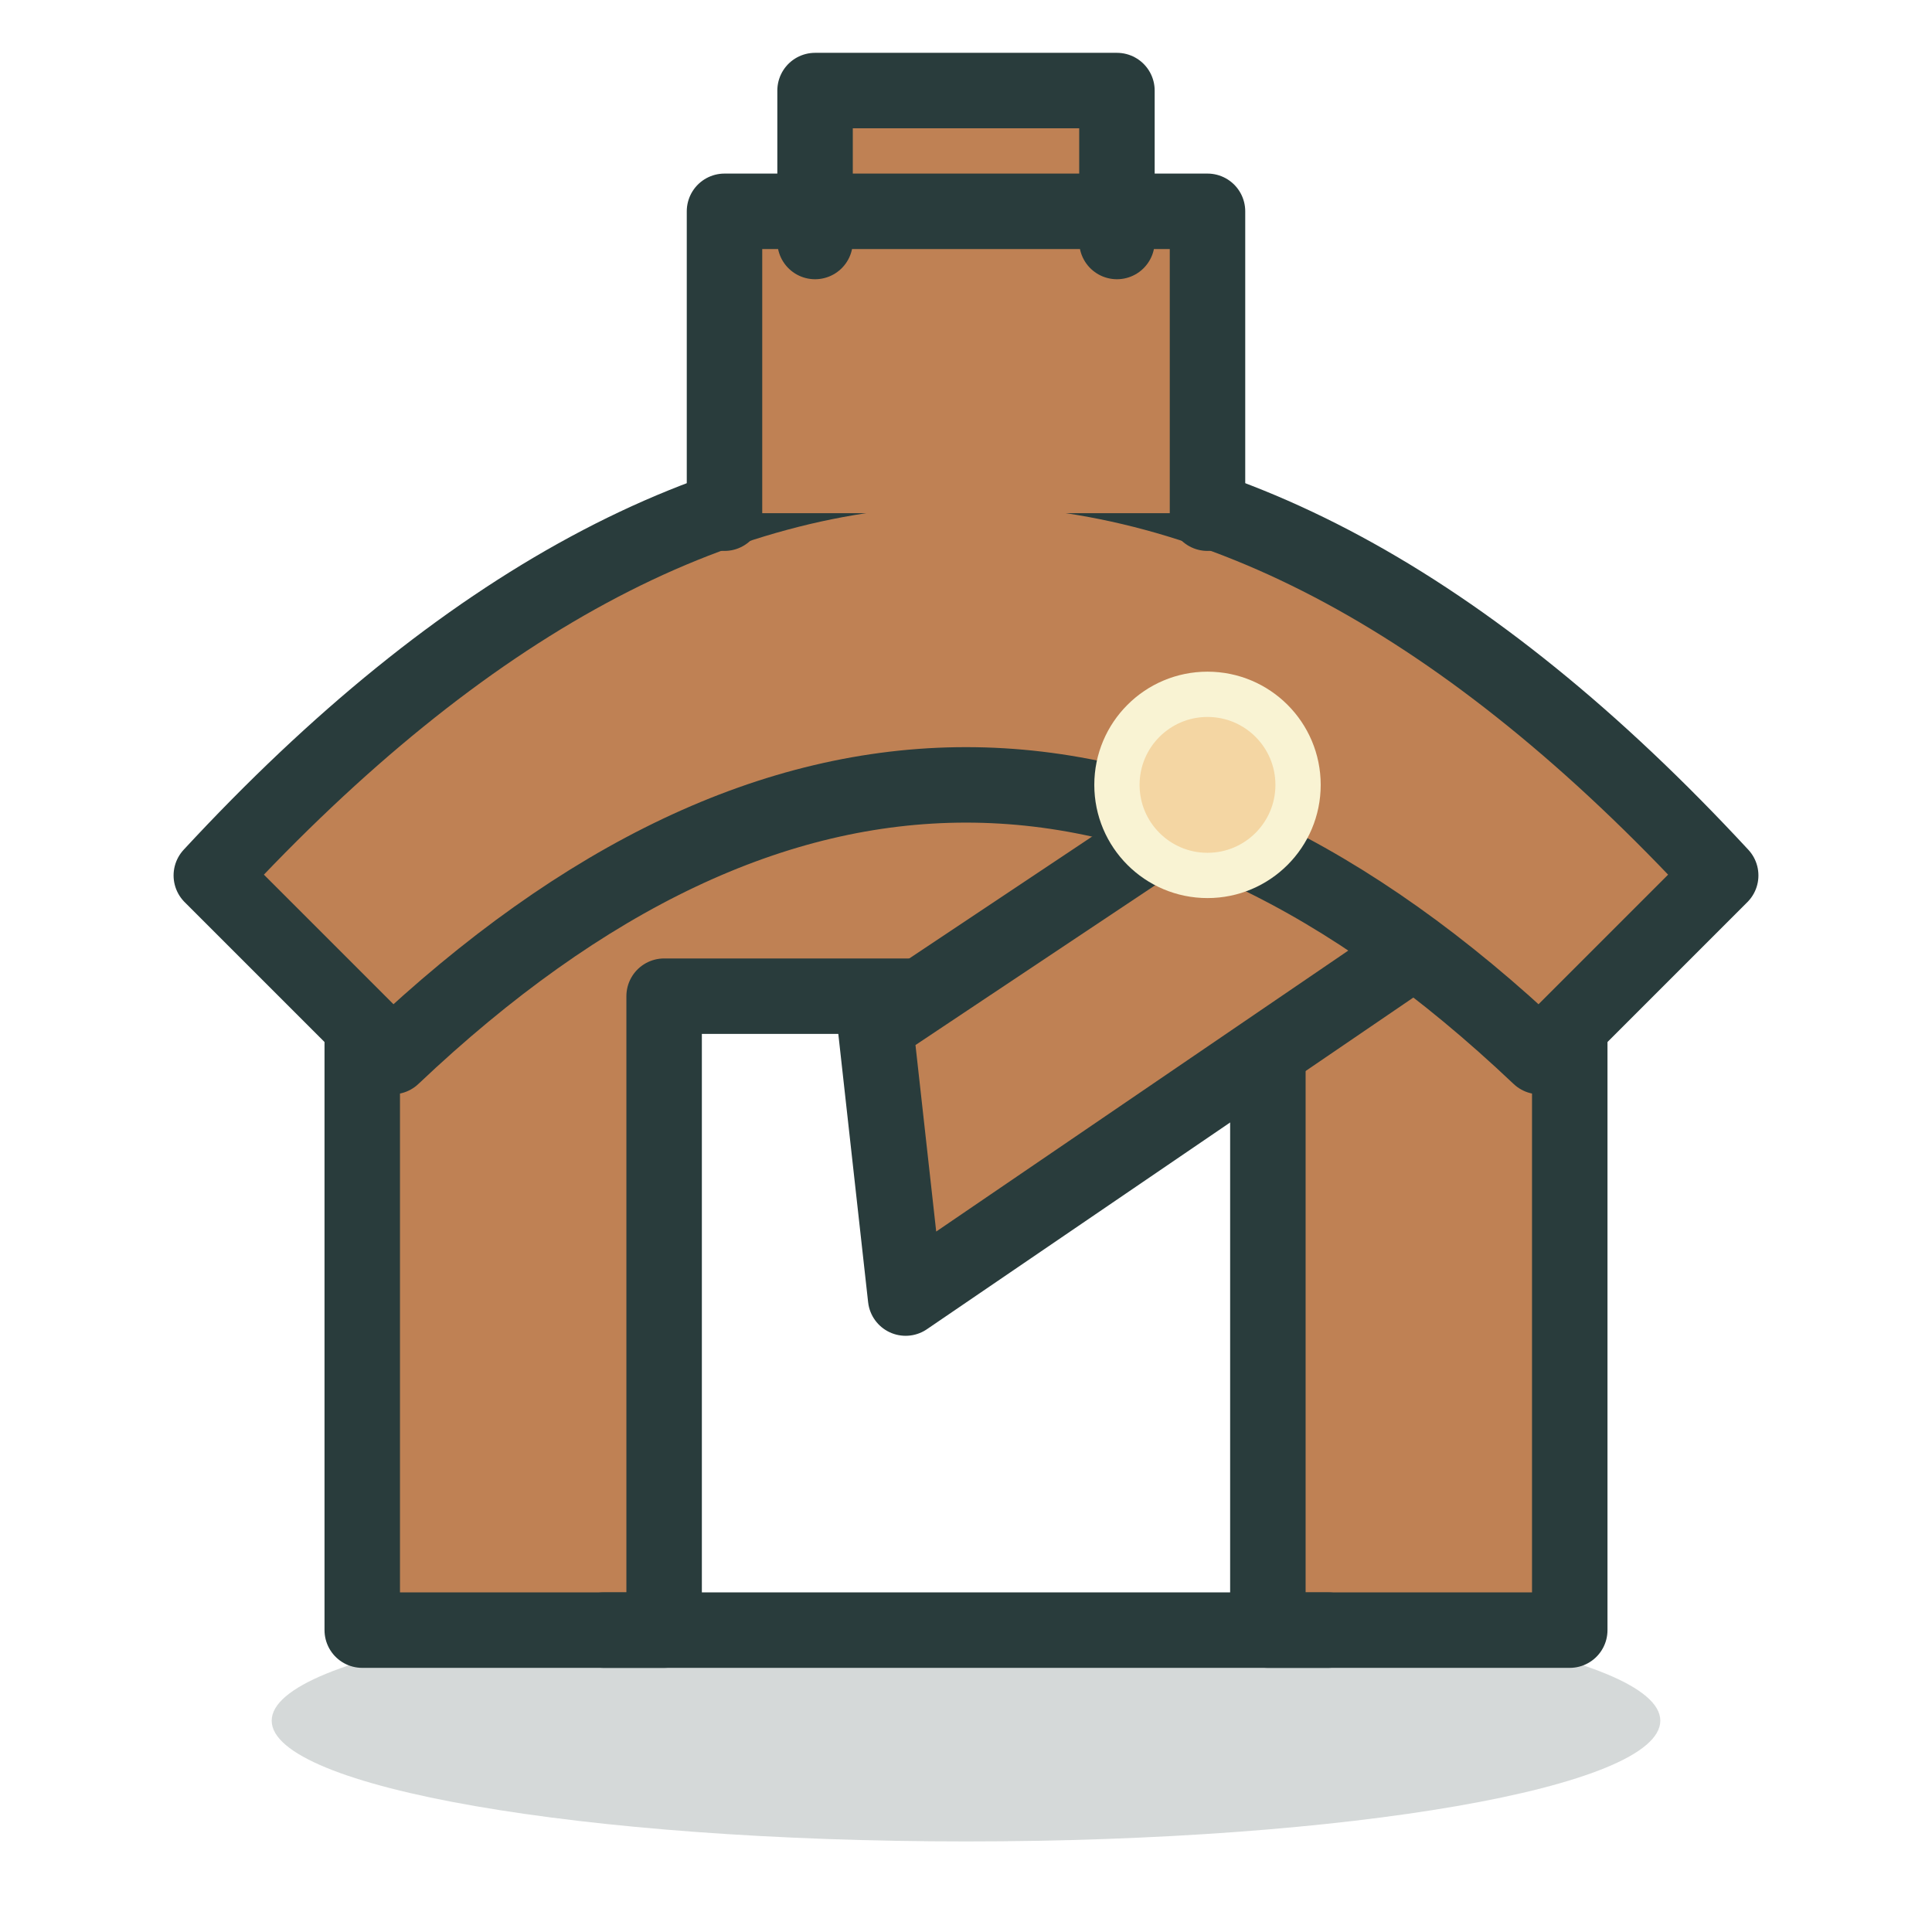
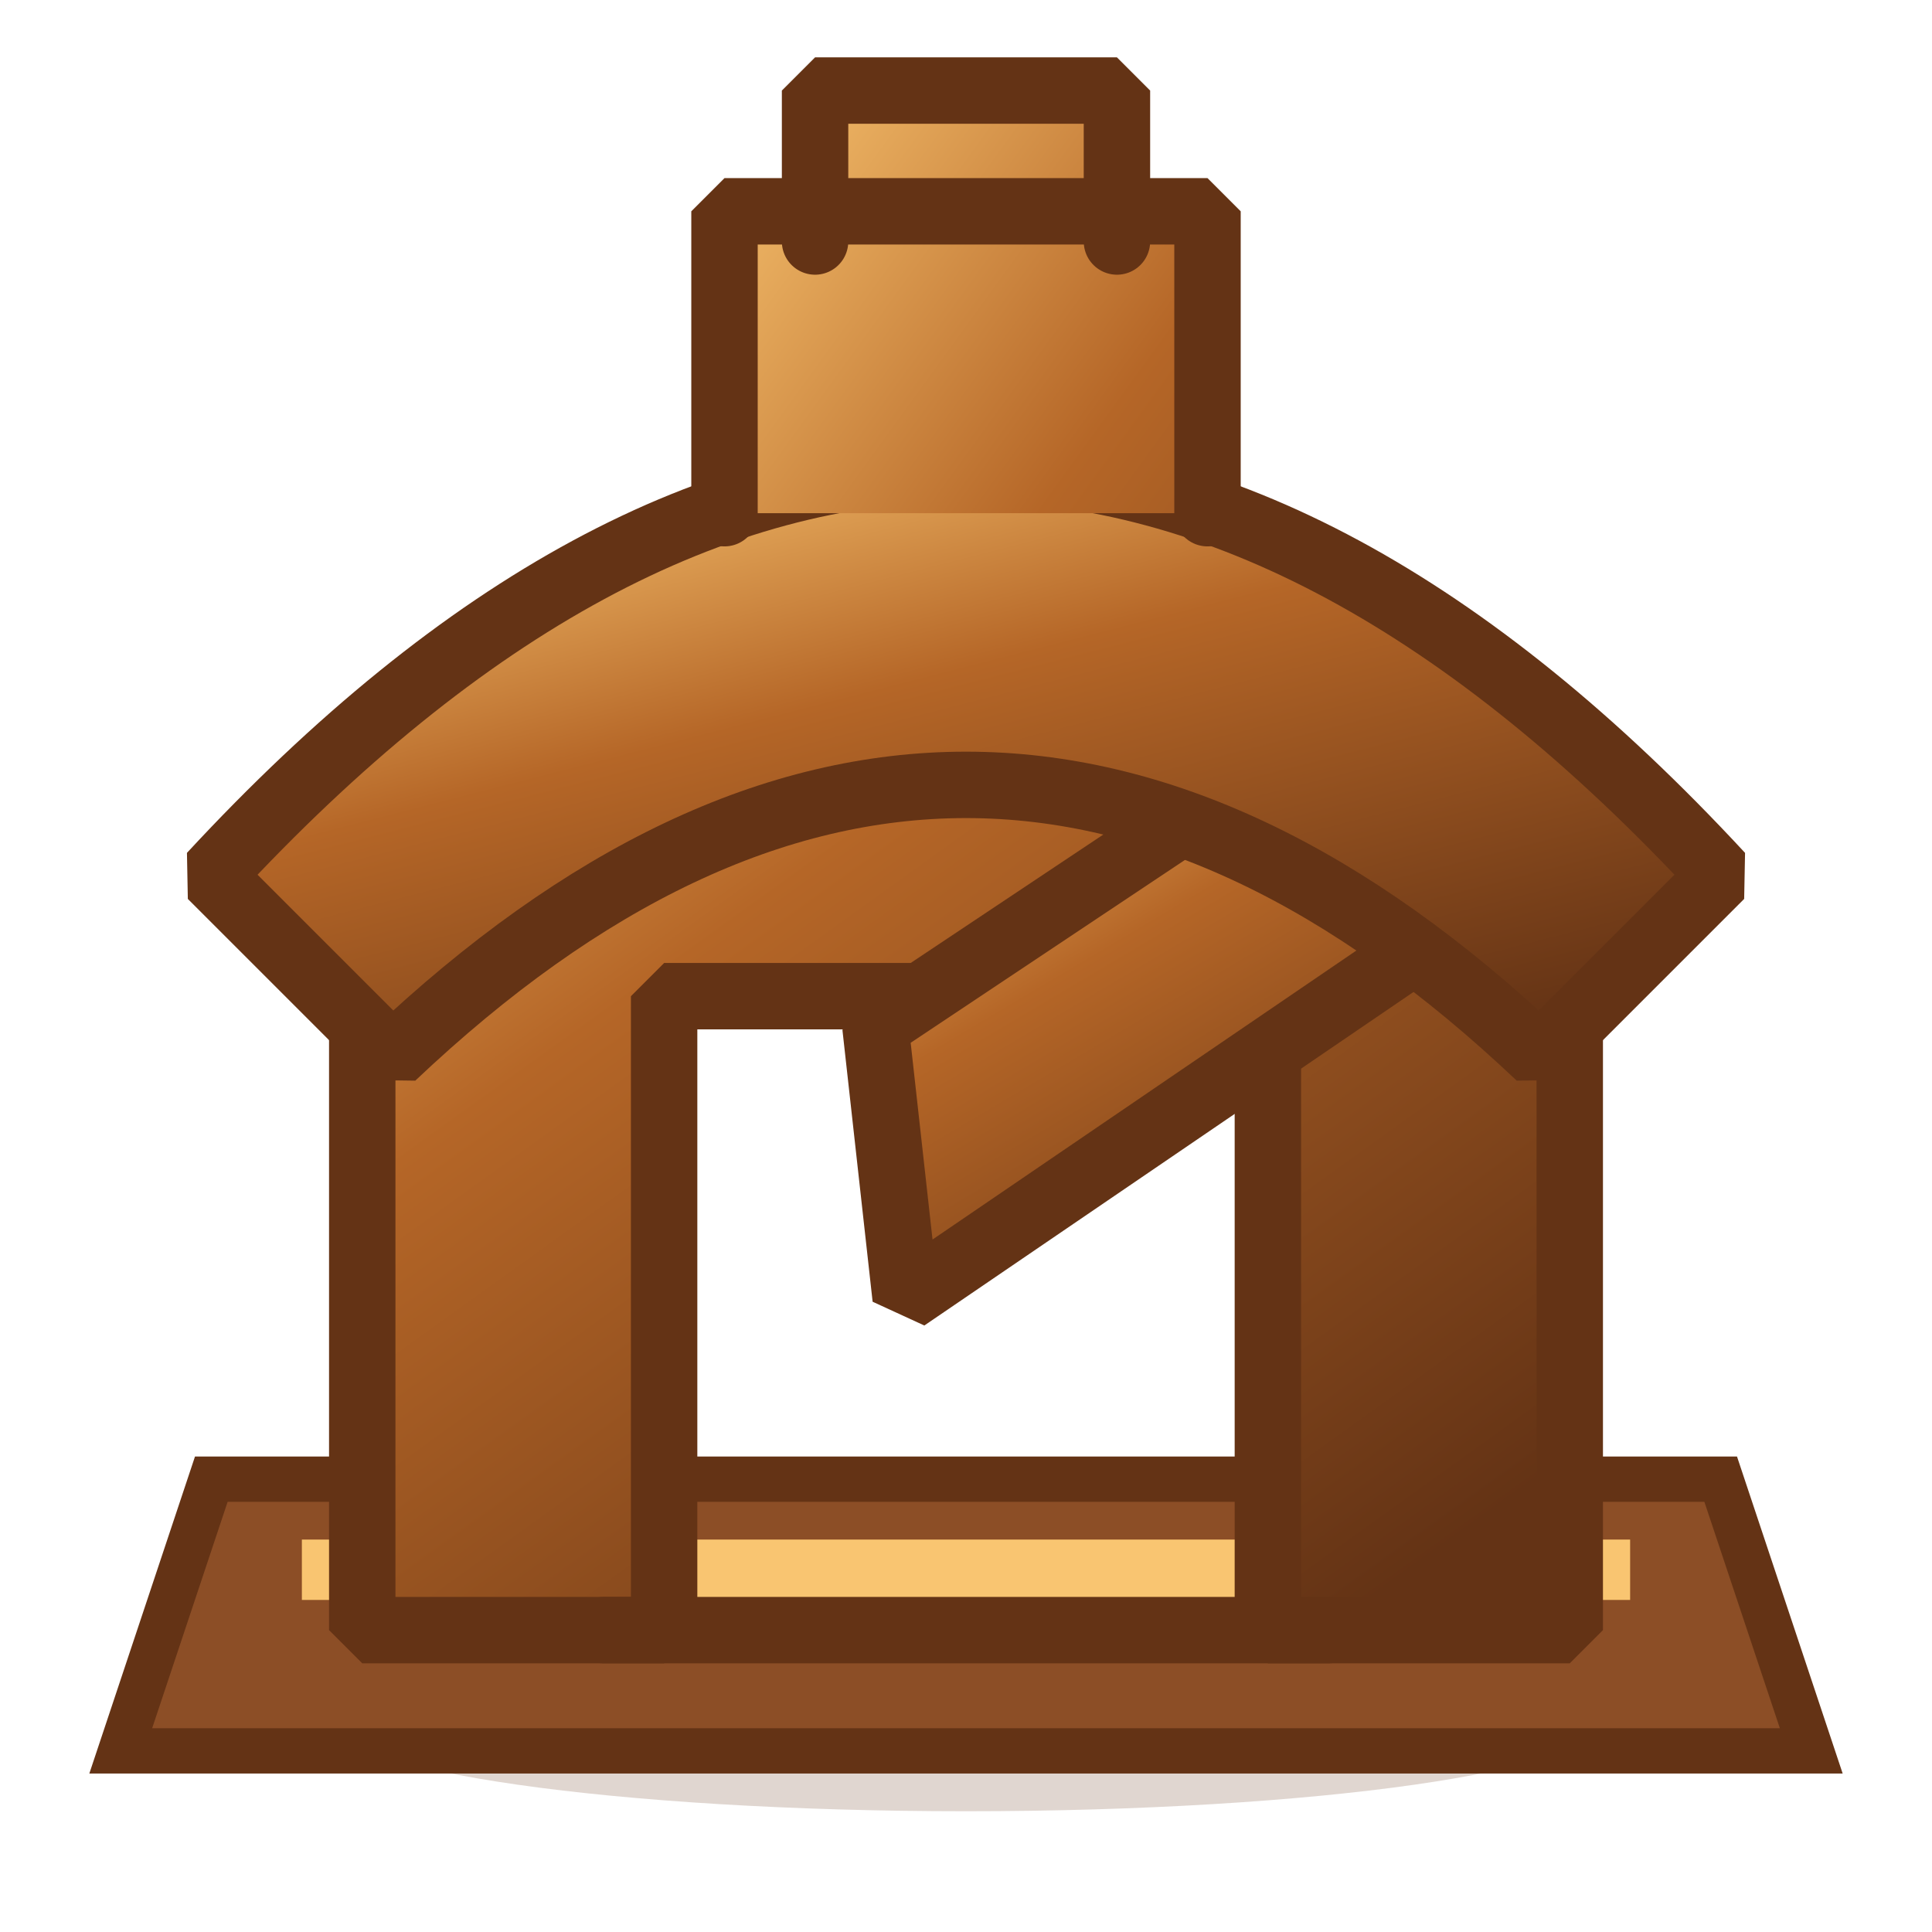
- <svg xmlns="http://www.w3.org/2000/svg" viewBox="0 0 64 64">
-   <ellipse cx="32" cy="57" rx="23" ry="4" fill="#182e2c" opacity=".18" />
-   <g fill="#bf8154" stroke="#293c3c" stroke-width="2.5" stroke-linejoin="round" stroke-linecap="round">
+ <svg xmlns="http://www.w3.org/2000/svg" viewBox="0 0 64 64" data-family="wood" data-rank="treasure" data-material="cut amber timber">
+   <defs>
+     <linearGradient id="m" x1=".15" y1="0" x2=".8" y2="1" gradientUnits="objectBoundingBox">
+       <stop stop-color="#f9c571" />
+       <stop offset=".4" stop-color="#b56627" />
+       <stop offset="1" stop-color="#643315" />
+     </linearGradient>
+   </defs>
+   <ellipse cx="32" cy="57" rx="21" ry="3" fill="#643315" opacity=".20" />
+   <path d="M7 49H57L60 58H4Z" fill="#8c4e26" stroke="#643315" stroke-width="1.5" />
+   <path d="M10 52H54" stroke="#f9c571" stroke-width="2" />
+   <g transform="translate(32 34) scale(1) translate(-32 -34)" fill="url(#m)" stroke="#643315" stroke-width="2.2" stroke-linejoin="bevel" stroke-linecap="round">
    <path d="M12 54V27L32 10 52 27V54H42V33H22V54Z" />
    <path d="M29 34L47 22 52 28 30 43Z" />
    <path d="M7 29Q32 2 57 29L51 35Q32 17 13 35Z" />
    <path d="M24 17V7H40V17M20 54H44M27 8V3H37V8" />
  </g>
-   <circle cx="40" cy="26" r="3" fill="#f4d6a3" stroke="#f9f3d3" stroke-width="1.5" />
</svg>
